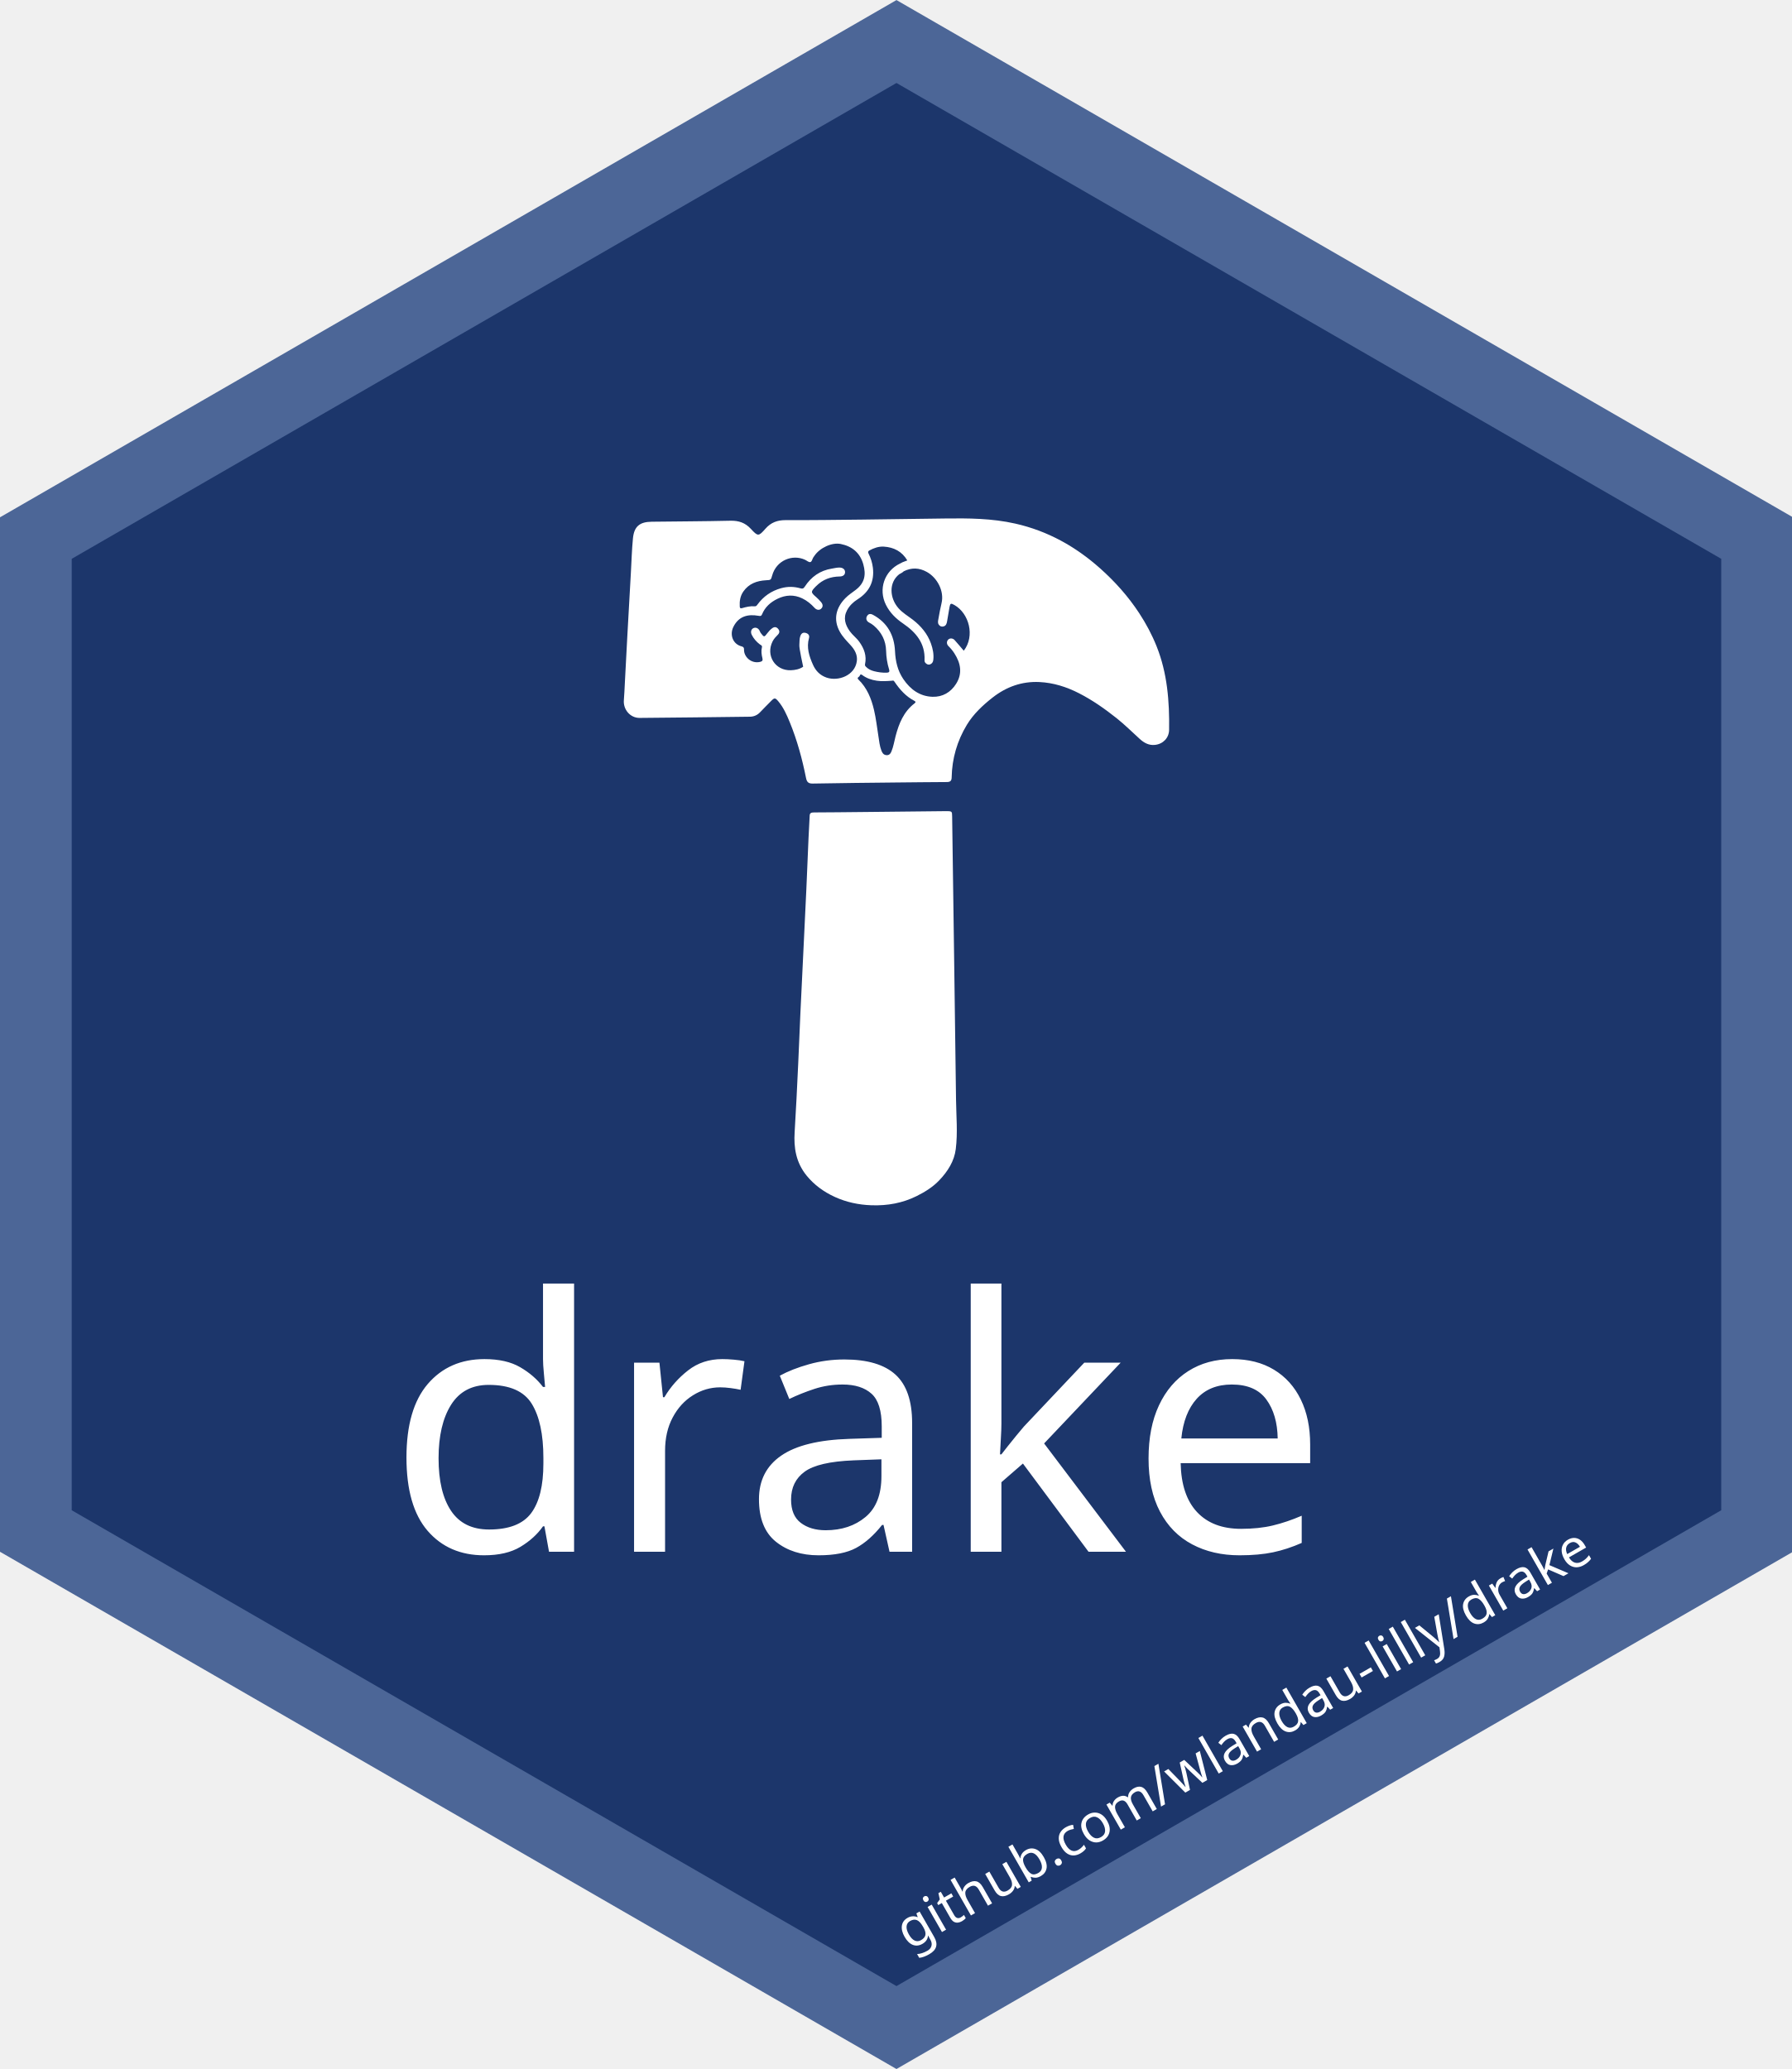
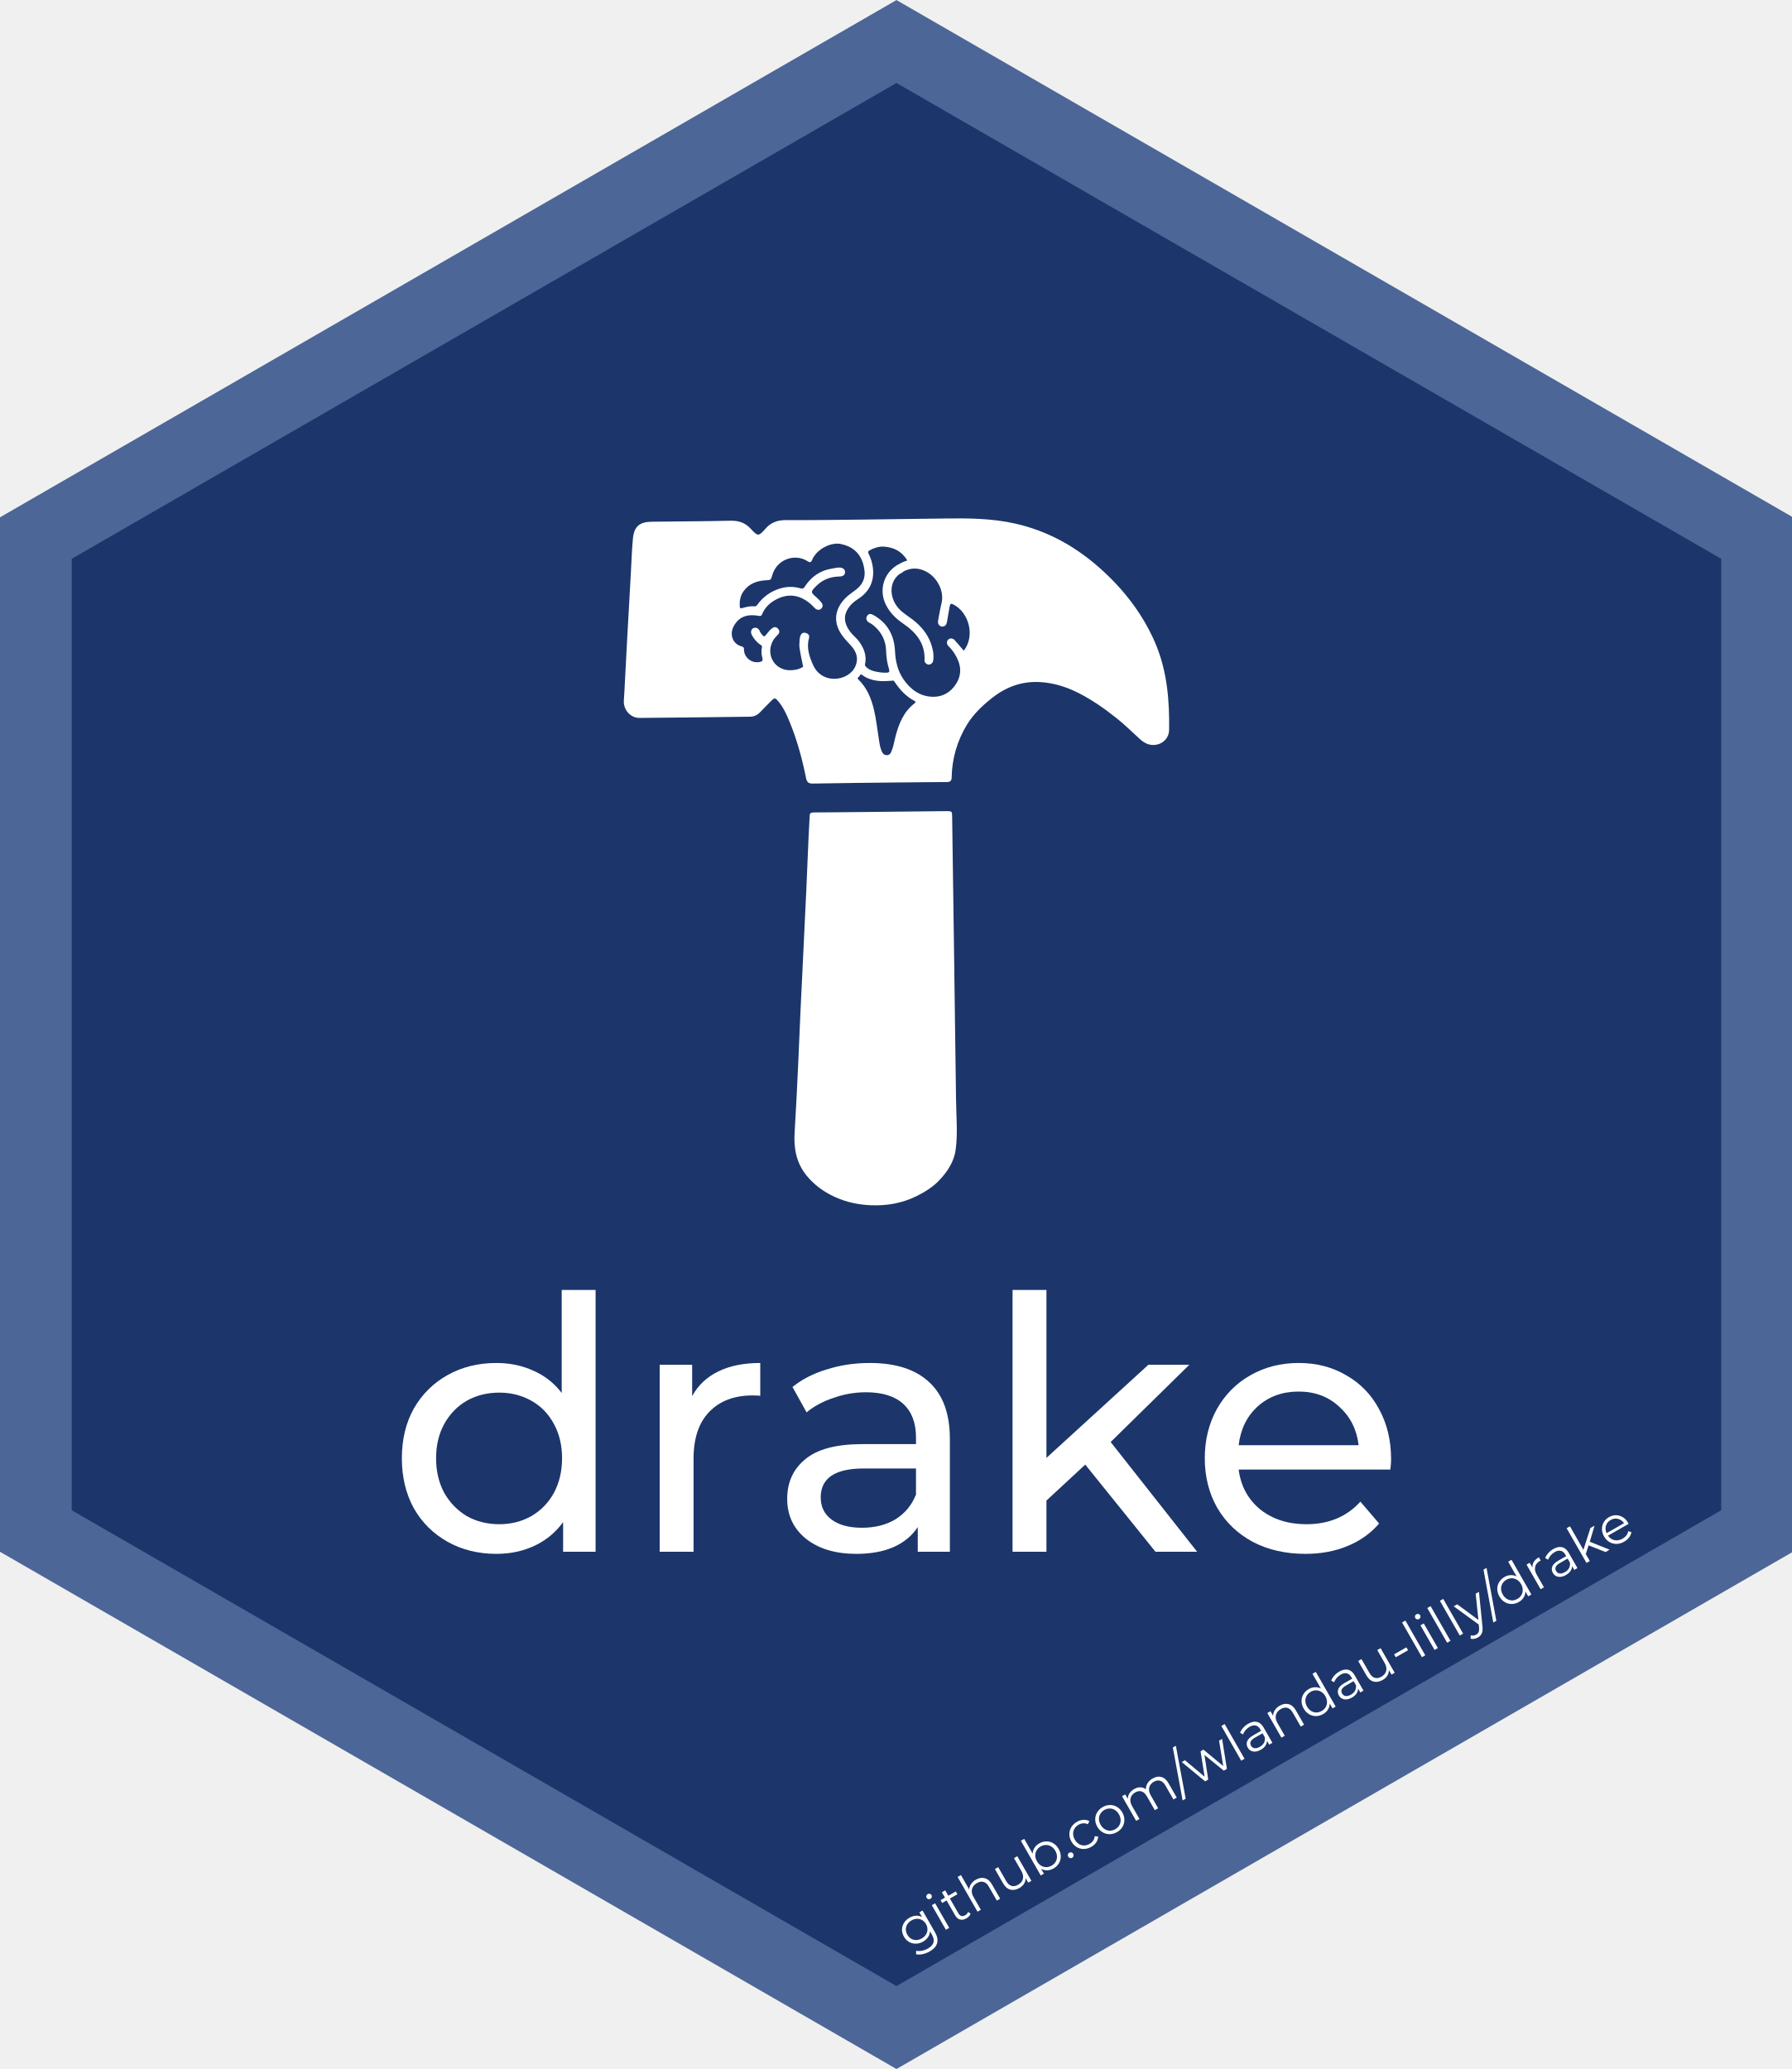
<svg xmlns="http://www.w3.org/2000/svg" xmlns:ns1="https://sketch.io/dtd/" version="1.1" ns1:metadata="eyJ0aXRsZSI6IkxvZ29NYWtyIiwiZGVzY3JpcHRpb24iOiJtYWRlIHdpdGggaHR0cDovL2xvZ29tYWtyLmNvbSIsIm1ldGFkYXRhIjp7InVzZXJBZ2VudCI6eyJ1c2VyQWdlbnQiOiJNb3ppbGxhLzUuMCAoWDExOyBVYnVudHU7IExpbnV4IHg4Nl82NDsgcnY6NTYuMCkgR2Vja28vMjAxMDAxMDEgRmlyZWZveC81Ni4wIiwiZWRnZSI6ZmFsc2UsImZpcmVmb3giOnRydWUsImllIjpmYWxzZSwib3BlcmEiOmZhbHNlLCJjaHJvbWUiOmZhbHNlLCJzYWZhcmkiOmZhbHNlLCJibGFja2JlcnJ5IjpmYWxzZSwibWFjIjpmYWxzZSwid2luZG93cyI6ZmFsc2UsImxpbnV4Ijp0cnVlLCJhbmRyb2lkIjpmYWxzZSwiaW9zIjpmYWxzZSwiX21vYmlsZSI6ZmFsc2UsImNvcmRvdmEiOmZhbHNlLCJwaGFudG9tIjpmYWxzZSwiY2hyb21lQXBwIjpmYWxzZSwibm9kZSI6ZmFsc2UsIm5vZGV3ZWJraXQiOmZhbHNlLCJsYW5nIjoiZW4tdXMiLCJoaXN0b3J5Ijp0cnVlLCJjaG9vc2VFbnRyeSI6ZmFsc2UsImNhbnZhcyI6dHJ1ZSwiY3NzQmFja2dyb3VuZEJsZW5kTW9kZSI6ImJhY2tncm91bmRCbGVuZE1vZGUiLCJjc3NCYWNrZ3JvdW5kQ2xpcCI6ImJhY2tncm91bmRDbGlwIiwiY3NzRmlsdGVyIjoiZmlsdGVyIiwiY3NzVGV4dEZpbGxDb2xvciI6IndlYmtpdFRleHRGaWxsQ29sb3IiLCJjc3NUcmFuc2Zvcm0iOiJ0cmFuc2Zvcm0iLCJjc3NUcmFuc2Zvcm1PcmlnaW4iOiJ0cmFuc2Zvcm1PcmlnaW4iLCJjdHhfaW1hZ2VTbW9vdGhpbmciOnRydWUsImN0eF9saW5lRGFzaCI6dHJ1ZSwiY3R4X2JsaXAiOnRydWUsImdjbyI6eyJzb3VyY2Utb3ZlciI6dHJ1ZSwic291cmNlLWluIjp0cnVlLCJzb3VyY2Utb3V0Ijp0cnVlLCJzb3VyY2UtYXRvcCI6dHJ1ZSwiZGVzdGluYXRpb24tb3ZlciI6dHJ1ZSwiZGVzdGluYXRpb24taW4iOnRydWUsImRlc3RpbmF0aW9uLW91dCI6dHJ1ZSwiZGVzdGluYXRpb24tYXRvcCI6dHJ1ZSwibGlnaHRlciI6dHJ1ZSwiY29weSI6dHJ1ZSwieG9yIjp0cnVlLCJfX2NvbXBvc2l0ZSI6dHJ1ZSwibm9ybWFsIjp0cnVlLCJtdWx0aXBseSI6dHJ1ZSwic2NyZWVuIjp0cnVlLCJvdmVybGF5Ijp0cnVlLCJkYXJrZW4iOnRydWUsImxpZ2h0ZW4iOnRydWUsImNvbG9yLWRvZGdlIjp0cnVlLCJjb2xvci1idXJuIjp0cnVlLCJoYXJkLWxpZ2h0Ijp0cnVlLCJzb2Z0LWxpZ2h0Ijp0cnVlLCJkaWZmZXJlbmNlIjp0cnVlLCJleGNsdXNpb24iOnRydWUsImh1ZSI6dHJ1ZSwic2F0dXJhdGlvbiI6dHJ1ZSwiY29sb3IiOnRydWUsImx1bWlub3NpdHkiOnRydWUsIl9fYmxlbmQiOnRydWV9LCJfcGl4ZWxSYXRpbyI6MSwicGl4ZWxSYXRpbyI6MSwiaWRiIjp0cnVlLCJpbmNvZ25pdG8iOmZhbHNlLCJpb19ibG9iIjp0cnVlLCJpZGJfYmxvYiI6dHJ1ZSwiY2xpcGJvYXJkIjp0cnVlfX0sImNsaXBQYXRoIjp7ImVuYWJsZWQiOnRydWV9LCJleHBvcnREUEkiOjcyLCJleHBvcnRGb3JtYXQiOiJwbmciLCJleHBvcnRRdWFsaXR5IjowLjk1LCJzY2FsZSI6MSwidW5pdHMiOiIlIiwid2lkdGgiOjEwMCwiaGVpZ2h0IjoxMDAsInBhZ2VzIjp7Imxlbmd0aCI6MSwiZGF0YSI6W3sid2lkdGgiOjEwMCwiaGVpZ2h0IjoxMDB9XX19" width="457.047" height="527.768" viewBox="463.36 86 457.047 527.768" ns1:version="5.1.37" id="svg2">
  <defs id="defs23" />
  <path style="fill:#1c366b;fill-opacity:1;stroke:#1c366b;stroke-width:1.03;stroke-opacity:1" d="M 582.169,537.484 473.319,475.296 l 0.215,-125.401 0.215,-125.401 109.119,-62.353 109.119,-62.353 5.6,3.174 c 3.08,1.746 52.214,29.816 109.186,62.38 l 103.585,59.206 v 125.34 125.34 l -108.635,62.218 c -59.749,34.22 -109.101,62.22 -109.67,62.224 -0.569,0.003 -50.017,-27.979 -109.885,-62.183 z" id="path4525" />
-   <text xml:space="preserve" style="font-style:normal;font-weight:normal;font-size:40px;line-height:125%;font-family:sans-serif;letter-spacing:0px;word-spacing:0px;fill:#000000;fill-opacity:1;stroke:none;stroke-width:1px;stroke-linecap:butt;stroke-linejoin:miter;stroke-opacity:1" x="562.073" y="481.824" id="text4180">
-     <tspan id="tspan4182" x="562.073" y="481.824" style="font-style:normal;font-variant:normal;font-weight:500;font-stretch:normal;font-size:90px;font-family:Montserrat;-inkscape-font-specification:'Montserrat Medium';fill:#ffffff;fill-opacity:1">drake</tspan>
-   </text>
-   <text xml:space="preserve" style="font-style:normal;font-weight:normal;font-size:40px;line-height:125%;font-family:sans-serif;letter-spacing:0px;word-spacing:0px;fill:#000000;fill-opacity:1;stroke:none;stroke-width:1px;stroke-linecap:butt;stroke-linejoin:miter;stroke-opacity:1" x="313.252" y="851.972" id="text4241" transform="matrix(0.8677533,-0.4969951,0.4969951,0.8677533,0,0)">
-     <tspan id="tspan4243" x="313.252" y="851.972" style="font-style:normal;font-variant:normal;font-weight:normal;font-stretch:normal;font-size:13.75px;font-family:Montserrat;-inkscape-font-specification:Montserrat;fill:#ffffff">github.com/wlandau-lilly/drake</tspan>
-   </text>
+   <g aria-label="drake" style="font-style:normal;font-weight:normal;font-size:40px;line-height:125%;font-family:sans-serif;letter-spacing:0px;word-spacing:0px;fill:#000000;fill-opacity:1;stroke:none;stroke-width:1px;stroke-linecap:butt;stroke-linejoin:miter;stroke-opacity:1" id="text4180">
+     <path d="m 615.263,415.044 v 66.78 h -8.28 v -7.56 q -2.88,3.96 -7.29,6.03 -4.41,2.07 -9.72,2.07 -6.93,0 -12.42,-3.06 -5.49,-3.06 -8.64,-8.55 -3.06,-5.58 -3.06,-12.78 0,-7.2 3.06,-12.69 3.15,-5.49 8.64,-8.55 5.49,-3.06 12.42,-3.06 5.13,0 9.45,1.98 4.32,1.89 7.2,5.67 v -26.28 z m -24.57,59.76 q 4.5,0 8.19,-2.07 3.69,-2.16 5.76,-5.94 2.07,-3.87 2.07,-8.82 0,-4.95 -2.07,-8.73 -2.07,-3.87 -5.76,-5.94 -3.69,-2.07 -8.19,-2.07 -4.59,0 -8.28,2.07 -3.6,2.07 -5.76,5.94 -2.07,3.78 -2.07,8.73 0,4.95 2.07,8.82 2.16,3.78 5.76,5.94 3.69,2.07 8.28,2.07 z" style="font-style:normal;font-variant:normal;font-weight:500;font-stretch:normal;font-size:90px;font-family:Montserrat;-inkscape-font-specification:'Montserrat Medium';fill:#ffffff;fill-opacity:1" id="path4492" />
+     <path d="m 639.891,442.134 q 2.25,-4.14 6.66,-6.3 4.41,-2.16 10.71,-2.16 v 8.37 q -0.72,-0.09 -1.98,-0.09 -7.02,0 -11.07,4.23 -3.96,4.14 -3.96,11.88 v 23.76 h -8.64 v -47.7 h 8.28 z" style="font-style:normal;font-variant:normal;font-weight:500;font-stretch:normal;font-size:90px;font-family:Montserrat;-inkscape-font-specification:'Montserrat Medium';fill:#ffffff;fill-opacity:1" id="path4494" />
+     <path d="m 685.192,433.674 q 9.9,0 15.12,4.86 5.31,4.86 5.31,14.49 v 28.8 h -8.19 v -6.3 q -2.16,3.33 -6.21,5.13 -3.96,1.71 -9.45,1.71 -8.01,0 -12.87,-3.87 -4.77,-3.87 -4.77,-10.17 0,-6.3 4.59,-10.08 4.59,-3.87 14.58,-3.87 h 13.68 v -1.71 q 0,-5.58 -3.24,-8.55 -3.24,-2.97 -9.54,-2.97 -4.23,0 -8.28,1.44 -4.05,1.35 -6.84,3.69 l -3.6,-6.48 q 3.69,-2.97 8.82,-4.5 5.13,-1.62 10.89,-1.62 z m -1.98,42.03 q 4.95,0 8.55,-2.16 3.6,-2.25 5.22,-6.3 v -6.66 h -13.32 q -10.98,0 -10.98,7.38 0,3.6 2.79,5.67 2.79,2.07 7.74,2.07 z" style="font-style:normal;font-variant:normal;font-weight:500;font-stretch:normal;font-size:90px;font-family:Montserrat;-inkscape-font-specification:'Montserrat Medium';fill:#ffffff;fill-opacity:1" id="path4496" />
+     <path d="m 740.151,459.594 -9.9,9.18 v 13.05 h -8.64 v -66.78 h 8.64 v 42.84 l 26.01,-23.76 h 10.44 l -20.07,19.71 22.05,27.99 h -10.62 z" style="font-style:normal;font-variant:normal;font-weight:500;font-stretch:normal;font-size:90px;font-family:Montserrat;-inkscape-font-specification:'Montserrat Medium';fill:#ffffff;fill-opacity:1" id="path4498" />
+     <path d="m 818.158,458.244 q 0,0.99 -0.18,2.61 h -38.7 q 0.81,6.3 5.49,10.17 4.77,3.78 11.79,3.78 8.55,0 13.77,-5.76 l 4.77,5.58 q -3.24,3.78 -8.1,5.76 -4.77,1.98 -10.71,1.98 -7.56,0 -13.41,-3.06 -5.85,-3.15 -9.09,-8.73 -3.15,-5.58 -3.15,-12.6 0,-6.93 3.06,-12.51 3.15,-5.58 8.55,-8.64 5.49,-3.15 12.33,-3.15 6.84,0 12.15,3.15 5.4,3.06 8.37,8.64 3.06,5.58 3.06,12.78 z m -23.58,-17.28 q -6.21,0 -10.44,3.78 -4.14,3.78 -4.86,9.9 h 30.6 q -0.72,-6.03 -4.95,-9.81 -4.14,-3.87 -10.35,-3.87 z" style="font-style:normal;font-variant:normal;font-weight:500;font-stretch:normal;font-size:90px;font-family:Montserrat;-inkscape-font-specification:'Montserrat Medium';fill:#ffffff;fill-opacity:1" id="path4500" />
+   </g>
+   <g aria-label="github.com/wlandau-lilly/drake" transform="matrix(0.8677533,-0.4969951,0.4969951,0.8677533,0,0)" style="font-style:normal;font-weight:normal;font-size:40px;line-height:125%;font-family:sans-serif;letter-spacing:0px;word-spacing:0px;fill:#000000;fill-opacity:1;stroke:none;stroke-width:1px;stroke-linecap:butt;stroke-linejoin:miter;stroke-opacity:1" id="text4241">
+     <path d="m 321.309,844.739 v 6.353 q 0,1.843 -0.907,2.723 -0.894,0.894 -2.709,0.894 -1.004,0 -1.911,-0.302 -0.894,-0.289 -1.458,-0.811 l 0.495,-0.743 q 0.522,0.468 1.265,0.729 0.756,0.261 1.581,0.261 1.375,0 2.021,-0.646 0.646,-0.632 0.646,-1.98 v -0.921 q -0.454,0.688 -1.196,1.045 -0.729,0.357 -1.623,0.357 -1.018,0 -1.856,-0.44 -0.825,-0.454 -1.306,-1.251 -0.468,-0.811 -0.468,-1.829 0,-1.018 0.468,-1.815 0.481,-0.797 1.306,-1.238 0.825,-0.44 1.856,-0.44 0.921,0 1.664,0.371 0.743,0.371 1.196,1.073 v -1.389 z m -3.699,6.091 q 0.784,0 1.416,-0.33 0.632,-0.344 0.976,-0.949 0.357,-0.605 0.357,-1.375 0,-0.77 -0.357,-1.361 -0.344,-0.605 -0.976,-0.935 -0.619,-0.344 -1.416,-0.344 -0.784,0 -1.416,0.33 -0.619,0.33 -0.976,0.935 -0.344,0.605 -0.344,1.375 0,0.77 0.344,1.375 0.357,0.605 0.976,0.949 0.632,0.33 1.416,0.33 z" style="font-style:normal;font-variant:normal;font-weight:normal;font-stretch:normal;font-size:13.75px;font-family:Montserrat;-inkscape-font-specification:Montserrat;fill:#ffffff" id="path4565" />
+     <path d="m 324.039,844.739 h 0.976 v 7.232 h -0.976 z m 0.495,-1.581 q -0.302,0 -0.509,-0.206 -0.206,-0.206 -0.206,-0.495 0,-0.275 0.206,-0.481 0.206,-0.206 0.509,-0.206 0.302,0 0.509,0.206 0.206,0.193 0.206,0.468 0,0.302 -0.206,0.509 -0.206,0.206 -0.509,0.206 z" style="font-style:normal;font-variant:normal;font-weight:normal;font-stretch:normal;font-size:13.75px;font-family:Montserrat;-inkscape-font-specification:Montserrat;fill:#ffffff" id="path4567" />
+     <path d="m 331.554,851.532 q -0.275,0.247 -0.688,0.385 -0.399,0.124 -0.839,0.124 -1.018,0 -1.567,-0.55 -0.55,-0.55 -0.55,-1.554 v -4.372 h -1.292 v -0.825 h 1.292 v -1.581 h 0.976 v 1.581 h 2.2 v 0.825 h -2.2 v 4.317 q 0,0.646 0.316,0.99 0.33,0.33 0.935,0.33 0.302,0 0.578,-0.096 0.289,-0.096 0.495,-0.275 z" style="font-style:normal;font-variant:normal;font-weight:normal;font-stretch:normal;font-size:13.75px;font-family:Montserrat;-inkscape-font-specification:Montserrat;fill:#ffffff" id="path4569" />
+     <path d="m 337.016,844.684 q 1.361,0 2.159,0.797 0.811,0.784 0.811,2.296 v 4.194 h -0.976 v -4.098 q 0,-1.127 -0.564,-1.719 -0.564,-0.591 -1.609,-0.591 -1.169,0 -1.856,0.701 -0.674,0.688 -0.674,1.911 v 3.795 h -0.976 v -10.203 h 0.976 v 4.235 q 0.399,-0.632 1.1,-0.976 0.701,-0.344 1.609,-0.344 z" style="font-style:normal;font-variant:normal;font-weight:normal;font-stretch:normal;font-size:13.75px;font-family:Montserrat;-inkscape-font-specification:Montserrat;fill:#ffffff" id="path4571" />
+     <path d="m 349.168,844.739 v 7.232 h -0.935 v -1.32 q -0.385,0.66 -1.059,1.031 -0.674,0.357 -1.54,0.357 -1.416,0 -2.241,-0.784 -0.811,-0.797 -0.811,-2.324 v -4.194 h 0.976 v 4.098 q 0,1.141 0.564,1.732 0.564,0.591 1.609,0.591 1.141,0 1.801,-0.688 0.66,-0.701 0.66,-1.939 v -3.795 z" style="font-style:normal;font-variant:normal;font-weight:normal;font-stretch:normal;font-size:13.75px;font-family:Montserrat;-inkscape-font-specification:Montserrat;fill:#ffffff" id="path4573" />
+     <path d="m 355.641,844.684 q 1.018,0 1.843,0.468 0.825,0.454 1.292,1.292 0.468,0.839 0.468,1.911 0,1.073 -0.468,1.911 -0.468,0.839 -1.292,1.306 -0.825,0.468 -1.843,0.468 -0.907,0 -1.636,-0.385 -0.715,-0.385 -1.155,-1.114 v 1.43 h -0.935 v -10.203 h 0.976 v 4.345 q 0.454,-0.701 1.155,-1.059 0.715,-0.371 1.595,-0.371 z m -0.069,6.49 q 0.756,0 1.375,-0.344 0.619,-0.357 0.963,-1.004 0.357,-0.646 0.357,-1.471 0,-0.825 -0.357,-1.471 -0.344,-0.646 -0.963,-0.99 -0.619,-0.357 -1.375,-0.357 -0.77,0 -1.389,0.357 -0.605,0.344 -0.963,0.99 -0.344,0.646 -0.344,1.471 0,0.825 0.344,1.471 0.357,0.646 0.963,1.004 0.619,0.344 1.389,0.344 z" style="font-style:normal;font-variant:normal;font-weight:normal;font-stretch:normal;font-size:13.75px;font-family:Montserrat;-inkscape-font-specification:Montserrat;fill:#ffffff" id="path4575" />
+     <path d="m 361.115,852.04 q -0.302,0 -0.522,-0.22 -0.206,-0.22 -0.206,-0.536 0,-0.316 0.206,-0.522 0.22,-0.22 0.522,-0.22 0.302,0 0.522,0.22 0.22,0.206 0.22,0.522 0,0.316 -0.22,0.536 -0.22,0.22 -0.522,0.22 z" style="font-style:normal;font-variant:normal;font-weight:normal;font-stretch:normal;font-size:13.75px;font-family:Montserrat;-inkscape-font-specification:Montserrat;fill:#ffffff" id="path4577" />
+     <path d="m 366.729,852.04 q -1.073,0 -1.925,-0.468 -0.839,-0.468 -1.32,-1.306 -0.481,-0.853 -0.481,-1.911 0,-1.059 0.481,-1.897 0.481,-0.839 1.32,-1.306 0.853,-0.468 1.925,-0.468 0.935,0 1.664,0.371 0.743,0.357 1.169,1.059 l -0.729,0.495 q -0.357,-0.536 -0.907,-0.797 -0.55,-0.275 -1.196,-0.275 -0.784,0 -1.416,0.357 -0.619,0.344 -0.976,0.99 -0.344,0.646 -0.344,1.471 0,0.839 0.344,1.485 0.357,0.632 0.976,0.99 0.632,0.344 1.416,0.344 0.646,0 1.196,-0.261 0.55,-0.261 0.907,-0.797 l 0.729,0.495 q -0.426,0.701 -1.169,1.073 -0.743,0.357 -1.664,0.357 z" style="font-style:normal;font-variant:normal;font-weight:normal;font-stretch:normal;font-size:13.75px;font-family:Montserrat;-inkscape-font-specification:Montserrat;fill:#ffffff" id="path4579" />
+     <path d="m 374.288,852.04 q -1.045,0 -1.884,-0.468 -0.839,-0.481 -1.32,-1.32 -0.481,-0.839 -0.481,-1.897 0,-1.059 0.481,-1.897 0.481,-0.839 1.32,-1.306 0.839,-0.468 1.884,-0.468 1.045,0 1.884,0.468 0.839,0.468 1.306,1.306 0.481,0.839 0.481,1.897 0,1.059 -0.481,1.897 -0.468,0.839 -1.306,1.32 -0.839,0.468 -1.884,0.468 z m 0,-0.866 q 0.77,0 1.375,-0.344 0.619,-0.357 0.963,-1.004 0.344,-0.646 0.344,-1.471 0,-0.825 -0.344,-1.471 -0.344,-0.646 -0.963,-0.99 -0.605,-0.357 -1.375,-0.357 -0.77,0 -1.389,0.357 -0.605,0.344 -0.963,0.99 -0.344,0.646 -0.344,1.471 0,0.825 0.344,1.471 0.357,0.646 0.963,1.004 0.619,0.344 1.389,0.344 z" style="font-style:normal;font-variant:normal;font-weight:normal;font-stretch:normal;font-size:13.75px;font-family:Montserrat;-inkscape-font-specification:Montserrat;fill:#ffffff" id="path4581" />
+     <path d="m 388.972,844.684 q 1.361,0 2.131,0.784 0.784,0.784 0.784,2.31 v 4.194 h -0.976 v -4.098 q 0,-1.127 -0.55,-1.719 -0.536,-0.591 -1.526,-0.591 -1.127,0 -1.774,0.701 -0.646,0.688 -0.646,1.911 v 3.795 h -0.976 v -4.098 q 0,-1.127 -0.55,-1.719 -0.536,-0.591 -1.54,-0.591 -1.114,0 -1.774,0.701 -0.646,0.688 -0.646,1.911 v 3.795 h -0.976 v -7.232 h 0.935 v 1.32 q 0.385,-0.66 1.073,-1.018 0.688,-0.357 1.581,-0.357 0.907,0 1.567,0.385 0.674,0.385 1.004,1.141 0.399,-0.715 1.141,-1.114 0.756,-0.412 1.719,-0.412 z" style="font-style:normal;font-variant:normal;font-weight:normal;font-stretch:normal;font-size:13.75px;font-family:Montserrat;-inkscape-font-specification:Montserrat;fill:#ffffff" id="path4583" />
+     <path d="m 397.367,840.394 h 0.894 l -4.537,12.953 h -0.894 z" style="font-style:normal;font-variant:normal;font-weight:normal;font-stretch:normal;font-size:13.75px;font-family:Montserrat;-inkscape-font-specification:Montserrat;fill:#ffffff" id="path4585" />
+     <path d="m 409.366,844.739 -2.736,7.232 h -0.921 l -2.283,-5.926 -2.283,5.926 h -0.921 l -2.723,-7.232 h 0.935 l 2.269,6.146 2.324,-6.146 h 0.839 l 2.31,6.146 2.296,-6.146 z" style="font-style:normal;font-variant:normal;font-weight:normal;font-stretch:normal;font-size:13.75px;font-family:Montserrat;-inkscape-font-specification:Montserrat;fill:#ffffff" id="path4587" />
+     <path d="m 410.836,841.769 h 0.976 v 10.203 h -0.976 z" style="font-style:normal;font-variant:normal;font-weight:normal;font-stretch:normal;font-size:13.75px;font-family:Montserrat;-inkscape-font-specification:Montserrat;fill:#ffffff" id="path4589" />
+     <path d="m 417.072,844.684 q 1.416,0 2.172,0.715 0.756,0.701 0.756,2.09 v 4.482 h -0.935 v -1.127 q -0.33,0.564 -0.976,0.88 -0.632,0.316 -1.512,0.316 -1.21,0 -1.925,-0.578 -0.715,-0.578 -0.715,-1.526 0,-0.921 0.66,-1.485 0.674,-0.564 2.131,-0.564 h 2.296 v -0.44 q 0,-0.935 -0.522,-1.416 -0.522,-0.495 -1.526,-0.495 -0.688,0 -1.32,0.234 -0.632,0.22 -1.086,0.619 l -0.44,-0.729 q 0.55,-0.468 1.32,-0.715 0.77,-0.261 1.623,-0.261 z m -0.344,6.586 q 0.825,0 1.416,-0.371 0.591,-0.385 0.88,-1.1 v -1.183 h -2.269 q -1.856,0 -1.856,1.292 0,0.632 0.481,1.004 0.481,0.357 1.347,0.357 z" style="font-style:normal;font-variant:normal;font-weight:normal;font-stretch:normal;font-size:13.75px;font-family:Montserrat;-inkscape-font-specification:Montserrat;fill:#ffffff" id="path4591" />
+     <path d="m 426.338,844.684 q 1.361,0 2.159,0.797 0.811,0.784 0.811,2.296 v 4.194 h -0.976 v -4.098 q 0,-1.127 -0.564,-1.719 -0.564,-0.591 -1.609,-0.591 -1.169,0 -1.856,0.701 -0.674,0.688 -0.674,1.911 v 3.795 h -0.976 v -7.232 h 0.935 v 1.334 q 0.399,-0.66 1.1,-1.018 0.715,-0.371 1.65,-0.371 z" style="font-style:normal;font-variant:normal;font-weight:normal;font-stretch:normal;font-size:13.75px;font-family:Montserrat;-inkscape-font-specification:Montserrat;fill:#ffffff" id="path4593" />
+     <path d="m 438.598,841.769 v 10.203 h -0.935 v -1.43 q -0.44,0.729 -1.169,1.114 -0.715,0.385 -1.623,0.385 -1.018,0 -1.843,-0.468 -0.825,-0.468 -1.292,-1.306 -0.468,-0.839 -0.468,-1.911 0,-1.073 0.468,-1.911 0.468,-0.839 1.292,-1.292 0.825,-0.468 1.843,-0.468 0.88,0 1.581,0.371 0.715,0.357 1.169,1.059 v -4.345 z m -3.644,9.405 q 0.756,0 1.361,-0.344 0.619,-0.357 0.963,-1.004 0.357,-0.646 0.357,-1.471 0,-0.825 -0.357,-1.471 -0.344,-0.646 -0.963,-0.99 -0.605,-0.357 -1.361,-0.357 -0.77,0 -1.389,0.357 -0.605,0.344 -0.963,0.99 -0.344,0.646 -0.344,1.471 0,0.825 0.344,1.471 0.357,0.646 0.963,1.004 0.619,0.344 1.389,0.344 z" style="font-style:normal;font-variant:normal;font-weight:normal;font-stretch:normal;font-size:13.75px;font-family:Montserrat;-inkscape-font-specification:Montserrat;fill:#ffffff" id="path4595" />
+     <path d="m 443.847,844.684 q 1.416,0 2.172,0.715 0.756,0.701 0.756,2.09 v 4.482 h -0.935 v -1.127 q -0.33,0.564 -0.976,0.88 -0.632,0.316 -1.512,0.316 -1.21,0 -1.925,-0.578 -0.715,-0.578 -0.715,-1.526 0,-0.921 0.66,-1.485 0.674,-0.564 2.131,-0.564 h 2.296 v -0.44 q 0,-0.935 -0.522,-1.416 -0.522,-0.495 -1.526,-0.495 -0.688,0 -1.32,0.234 -0.632,0.22 -1.086,0.619 l -0.44,-0.729 q 0.55,-0.468 1.32,-0.715 0.77,-0.261 1.623,-0.261 z m -0.344,6.586 q 0.825,0 1.416,-0.371 0.591,-0.385 0.88,-1.1 v -1.183 h -2.269 q -1.856,0 -1.856,1.292 0,0.632 0.481,1.004 0.481,0.357 1.347,0.357 z" style="font-style:normal;font-variant:normal;font-weight:normal;font-stretch:normal;font-size:13.75px;font-family:Montserrat;-inkscape-font-specification:Montserrat;fill:#ffffff" id="path4597" />
+     <path d="m 455.945,844.739 v 7.232 h -0.935 v -1.32 q -0.385,0.66 -1.059,1.031 -0.674,0.357 -1.54,0.357 -1.416,0 -2.241,-0.784 -0.811,-0.797 -0.811,-2.324 v -4.194 h 0.976 v 4.098 q 0,1.141 0.564,1.732 0.564,0.591 1.609,0.591 1.141,0 1.801,-0.688 0.66,-0.701 0.66,-1.939 v -3.795 z" style="font-style:normal;font-variant:normal;font-weight:normal;font-stretch:normal;font-size:13.75px;font-family:Montserrat;-inkscape-font-specification:Montserrat;fill:#ffffff" id="path4599" />
+     <path d="m 458.156,847.819 h 3.603 v 0.853 h -3.603 z" style="font-style:normal;font-variant:normal;font-weight:normal;font-stretch:normal;font-size:13.75px;font-family:Montserrat;-inkscape-font-specification:Montserrat;fill:#ffffff" id="path4601" />
+     <path d="m 463.956,841.769 h 0.976 v 10.203 h -0.976 z" style="font-style:normal;font-variant:normal;font-weight:normal;font-stretch:normal;font-size:13.75px;font-family:Montserrat;-inkscape-font-specification:Montserrat;fill:#ffffff" id="path4603" />
+     <path d="m 467.662,844.739 h 0.976 v 7.232 h -0.976 z m 0.495,-1.581 q -0.302,0 -0.509,-0.206 -0.206,-0.206 -0.206,-0.495 0,-0.275 0.206,-0.481 0.206,-0.206 0.509,-0.206 0.302,0 0.509,0.206 0.206,0.193 0.206,0.468 0,0.302 -0.206,0.509 -0.206,0.206 -0.509,0.206 z" style="font-style:normal;font-variant:normal;font-weight:normal;font-stretch:normal;font-size:13.75px;font-family:Montserrat;-inkscape-font-specification:Montserrat;fill:#ffffff" id="path4605" />
+     <path d="m 471.368,841.769 h 0.976 v 10.203 h -0.976 z" style="font-style:normal;font-variant:normal;font-weight:normal;font-stretch:normal;font-size:13.75px;font-family:Montserrat;-inkscape-font-specification:Montserrat;fill:#ffffff" id="path4607" />
+     <path d="m 475.074,841.769 h 0.976 v 10.203 h -0.976 z" style="font-style:normal;font-variant:normal;font-weight:normal;font-stretch:normal;font-size:13.75px;font-family:Montserrat;-inkscape-font-specification:Montserrat;fill:#ffffff" id="path4609" />
+     <path d="m 484.858,844.739 -3.616,8.099 q -0.44,1.018 -1.018,1.444 -0.578,0.426 -1.389,0.426 -0.522,0 -0.976,-0.165 -0.454,-0.165 -0.784,-0.495 l 0.454,-0.729 q 0.55,0.55 1.32,0.55 0.495,0 0.839,-0.275 0.357,-0.275 0.66,-0.935 l 0.316,-0.701 -3.231,-7.219 h 1.018 l 2.723,6.146 2.723,-6.146 z" style="font-style:normal;font-variant:normal;font-weight:normal;font-stretch:normal;font-size:13.75px;font-family:Montserrat;-inkscape-font-specification:Montserrat;fill:#ffffff" id="path4611" />
+     <path d="m 488.676,840.394 h 0.894 l -4.537,12.953 h -0.894 z" style="font-style:normal;font-variant:normal;font-weight:normal;font-stretch:normal;font-size:13.75px;font-family:Montserrat;-inkscape-font-specification:Montserrat;fill:#ffffff" id="path4613" />
+     <path d="m 496.123,841.769 v 10.203 h -0.935 v -1.43 q -0.44,0.729 -1.169,1.114 -0.715,0.385 -1.623,0.385 -1.018,0 -1.843,-0.468 -0.825,-0.468 -1.292,-1.306 -0.468,-0.839 -0.468,-1.911 0,-1.073 0.468,-1.911 0.468,-0.839 1.292,-1.292 0.825,-0.468 1.843,-0.468 0.88,0 1.581,0.371 0.715,0.357 1.169,1.059 v -4.345 z m -3.644,9.405 q 0.756,0 1.361,-0.344 0.619,-0.357 0.963,-1.004 0.357,-0.646 0.357,-1.471 0,-0.825 -0.357,-1.471 -0.344,-0.646 -0.963,-0.99 -0.605,-0.357 -1.361,-0.357 -0.77,0 -1.389,0.357 -0.605,0.344 -0.963,0.99 -0.344,0.646 -0.344,1.471 0,0.825 0.344,1.471 0.357,0.646 0.963,1.004 0.619,0.344 1.389,0.344 z" style="font-style:normal;font-variant:normal;font-weight:normal;font-stretch:normal;font-size:13.75px;font-family:Montserrat;-inkscape-font-specification:Montserrat;fill:#ffffff" id="path4615" />
+     <path d="m 499.776,846.155 q 0.344,-0.729 1.018,-1.1 0.688,-0.371 1.691,-0.371 v 0.949 l -0.234,-0.014 q -1.141,0 -1.788,0.701 -0.646,0.701 -0.646,1.966 v 3.685 h -0.976 v -7.232 h 0.935 z" style="font-style:normal;font-variant:normal;font-weight:normal;font-stretch:normal;font-size:13.75px;font-family:Montserrat;-inkscape-font-specification:Montserrat;fill:#ffffff" id="path4617" />
+     <path d="m 506.743,844.684 q 1.416,0 2.172,0.715 0.756,0.701 0.756,2.09 v 4.482 h -0.935 v -1.127 q -0.33,0.564 -0.976,0.88 -0.632,0.316 -1.512,0.316 -1.21,0 -1.925,-0.578 -0.715,-0.578 -0.715,-1.526 0,-0.921 0.66,-1.485 0.674,-0.564 2.131,-0.564 h 2.296 v -0.44 q 0,-0.935 -0.522,-1.416 -0.522,-0.495 -1.526,-0.495 -0.688,0 -1.32,0.234 -0.632,0.22 -1.086,0.619 l -0.44,-0.729 q 0.55,-0.468 1.32,-0.715 0.77,-0.261 1.623,-0.261 z m -0.344,6.586 q 0.825,0 1.416,-0.371 0.591,-0.385 0.88,-1.1 v -1.183 h -2.269 q -1.856,0 -1.856,1.292 0,0.632 0.481,1.004 0.481,0.357 1.347,0.357 z" style="font-style:normal;font-variant:normal;font-weight:normal;font-stretch:normal;font-size:13.75px;font-family:Montserrat;-inkscape-font-specification:Montserrat;fill:#ffffff" id="path4619" />
+     <path d="m 515.004,848.342 -1.705,1.567 v 2.062 h -0.976 v -10.203 h 0.976 v 6.916 l 4.317,-3.946 h 1.21 l -3.094,2.956 3.382,4.276 h -1.196 z" style="font-style:normal;font-variant:normal;font-weight:normal;font-stretch:normal;font-size:13.75px;font-family:Montserrat;-inkscape-font-specification:Montserrat;fill:#ffffff" id="path4621" />
+     <path d="m 526.596,848.658 h -6.05 q 0.083,1.127 0.866,1.829 0.784,0.688 1.98,0.688 0.674,0 1.238,-0.234 0.564,-0.247 0.976,-0.715 l 0.55,0.632 q -0.481,0.578 -1.21,0.88 -0.715,0.302 -1.581,0.302 -1.114,0 -1.98,-0.468 -0.853,-0.481 -1.334,-1.32 -0.481,-0.839 -0.481,-1.897 0,-1.059 0.454,-1.897 0.468,-0.839 1.265,-1.306 0.811,-0.468 1.815,-0.468 1.004,0 1.801,0.468 0.797,0.468 1.251,1.306 0.454,0.825 0.454,1.897 z m -3.493,-3.135 q -1.045,0 -1.76,0.674 -0.701,0.66 -0.797,1.732 h 5.129 q -0.096,-1.073 -0.811,-1.732 -0.701,-0.674 -1.76,-0.674 z" style="font-style:normal;font-variant:normal;font-weight:normal;font-stretch:normal;font-size:13.75px;font-family:Montserrat;-inkscape-font-specification:Montserrat;fill:#ffffff" id="path4623" />
+   </g>
  <path d="m 692.005,107.168 210.353,121.378 0,242.694 -210.353,121.378 -210.353,-121.378 0,-242.694 z m 0,-21.15 -228.645,131.937 0,263.877 228.645,131.937 228.645,-131.937 0,-263.877 z" id="path4" style="fill:#4c6697;fill-opacity:1" />
  <g id="g14-7-6" transform="matrix(-1.999304,-0.0532811,-0.05328131,1.999296,1161.546,-144.6881)">
    <g id="g12-3-4">
      <path style="clip-rule:evenodd;fill:#ffffff;fill-rule:evenodd" d="m 263.986,211.75 c -0.042,-0.736 -0.048,-1.474 -0.068,-2.211 -0.053,-2.014 -0.102,-4.027 -0.158,-6.042 -0.075,-2.679 -0.156,-5.356 -0.236,-8.036 -0.043,-1.457 -0.043,-2.917 -0.146,-4.369 -0.107,-1.52 -0.798,-2.126 -2.327,-2.185 -3.351,-0.13 -6.703,-0.229 -10.052,-0.395 -1.045,-0.051 -1.877,0.204 -2.619,0.967 -0.931,0.955 -1.008,0.953 -1.863,-0.071 -0.684,-0.819 -1.493,-1.135 -2.539,-1.16 -3.244,-0.074 -6.486,-0.205 -9.729,-0.327 -3.514,-0.133 -7.025,-0.281 -10.538,-0.422 -3.023,-0.122 -6.036,-0.182 -9.035,0.414 -4.163,0.826 -7.776,2.727 -10.984,5.442 -1.925,1.63 -3.646,3.456 -5.096,5.541 -0.92,1.323 -1.706,2.71 -2.339,4.178 -1.459,3.384 -1.835,6.973 -1.878,10.612 -0.013,1.027 0.716,1.815 1.732,1.961 0.773,0.111 1.396,-0.206 1.968,-0.695 1.01,-0.863 1.968,-1.777 3.039,-2.582 1.545,-1.161 3.137,-2.216 4.876,-3.048 1.604,-0.767 3.289,-1.255 5.082,-1.293 2.241,-0.047 4.201,0.723 5.908,2.132 1.242,1.025 2.397,2.174 3.193,3.57 1.183,2.074 1.778,4.348 1.76,6.756 -0.003,0.421 0.142,0.595 0.602,0.607 2.141,0.056 4.281,0.16 6.422,0.227 1.053,0.033 9.553,0.357 10.632,0.42 0.588,0.035 0.789,-0.174 0.907,-0.688 0.553,-2.422 1.264,-4.797 2.271,-7.074 0.407,-0.921 0.84,-1.834 1.514,-2.597 0.422,-0.477 0.513,-0.465 0.936,-0.016 0.456,0.486 0.916,0.971 1.362,1.467 0.347,0.385 0.779,0.58 1.284,0.6 4.683,0.182 9.364,0.368 14.048,0.528 1.197,0.044 2.14,-1.013 2.071,-2.211 z" id="path4508" />
      <path style="clip-rule:evenodd;fill:#ffffff;fill-rule:evenodd;stroke-width:0.888" d="m 240.528,257.661 c -0.047,-2.188 -0.065,-4.376 -0.109,-6.563 -0.069,-3.465 -0.149,-6.93 -0.223,-10.395 -0.04,-1.82 -0.083,-3.637 -0.115,-5.456 -0.04,-2.188 -0.066,-4.374 -0.105,-6.561 -0.018,-0.951 -0.055,-1.903 -0.07,-2.854 -0.005,-0.306 -0.161,-0.405 -0.559,-0.414 -1.349,-0.026 -14.764,-0.539 -16.683,-0.607 -0.896,-0.032 -0.894,-0.03 -0.922,0.656 -0.488,12.028 -0.985,24.055 -1.457,36.085 -0.083,2.101 -0.341,4.202 -0.135,6.308 0.147,1.506 0.911,2.848 2.038,4.08 0.769,0.841 1.738,1.488 2.812,2.056 1.735,0.918 3.648,1.332 5.72,1.313 1.649,-0.015 3.193,-0.311 4.646,-0.921 1.519,-0.638 2.76,-1.536 3.709,-2.641 1.406,-1.64 1.743,-3.521 1.673,-5.481 -0.104,-2.869 -0.158,-5.736 -0.219,-8.605 z" id="path10-9-8" />
    </g>
  </g>
  <path id="path10-7-1" style="clip-rule:evenodd;fill:#1c366b;fill-opacity:1;fill-rule:evenodd;stroke-width:2" d="m 709.169,251.989 c -0.779,-0.912 -1.537,-1.834 -2.337,-2.719 -0.47,-0.516 -1.239,-0.535 -1.645,-0.104 -0.436,0.46 -0.421,1.164 0.088,1.66 0.569,0.557 1.073,1.164 1.499,1.833 1.601,2.496 2.114,5.085 0.455,7.747 -1.376,2.207 -3.488,3.416 -6.037,3.332 -3.234,-0.104 -5.66,-1.88 -7.443,-4.517 -1.448,-2.144 -2,-4.534 -2.118,-7.12 -0.186,-4.042 -1.928,-7.265 -5.599,-9.258 -0.713,-0.387 -1.221,-0.26 -1.559,0.342 -0.334,0.597 -0.12,1.264 0.547,1.614 0.43,0.225 0.837,0.472 1.205,0.788 1.98,1.692 3.071,3.832 3.134,6.429 0.039,1.614 0.283,3.186 0.752,4.712 0.214,0.691 -0.056,0.84 -0.611,0.861 -1.087,0.041 -2.17,-0.108 -3.209,-0.375 -0.747,-0.192 -1.492,-0.522 -2.063,-1.127 -0.192,-0.205 -0.311,-0.346 -0.244,-0.654 0.463,-2.143 -0.229,-3.999 -1.459,-5.715 -0.696,-0.978 -1.687,-1.684 -2.394,-2.659 -1.211,-1.674 -1.766,-3.438 -0.732,-5.388 0.617,-1.165 1.561,-2.084 2.665,-2.78 2.989,-1.884 4.341,-4.539 3.927,-8.06 -0.152,-1.282 -0.547,-2.508 -1.124,-3.661 -0.195,-0.393 -0.048,-0.607 0.224,-0.754 1.142,-0.623 2.383,-1.06 3.675,-0.982 2.561,0.154 4.655,1.234 6,3.521 -0.408,0.155 -0.814,0.31 -1.22,0.465 -0.203,0.107 -0.402,0.221 -0.612,0.32 -4.026,1.914 -5.601,6.566 -3.621,10.54 1.012,2.028 2.543,3.518 4.391,4.779 3.271,2.232 5.646,5.033 5.458,9.316 -0.01,0.288 0.043,0.553 0.277,0.773 0.322,0.3 0.687,0.486 1.115,0.334 0.501,-0.177 0.771,-0.577 0.837,-1.103 0.185,-1.467 -0.115,-2.892 -0.597,-4.246 -0.892,-2.483 -2.535,-4.438 -4.613,-6.047 -1.248,-0.965 -2.629,-1.747 -3.69,-2.967 -2.242,-2.581 -2.496,-6.5 0.212,-8.639 0.398,-0.235 0.831,-0.41 1.158,-0.753 1.984,-0.985 3.915,-0.929 5.876,0.158 2.691,1.489 4.507,4.936 3.756,7.997 -0.325,1.323 -0.553,2.668 -0.796,4.009 -0.085,0.472 -0.214,0.982 0.082,1.424 0.281,0.421 0.699,0.61 1.207,0.48 0.66,-0.166 0.825,-0.714 0.924,-1.283 0.216,-1.214 0.397,-2.433 0.621,-3.646 0.186,-0.993 0.358,-1.042 1.248,-0.535 3.74,2.127 5.304,7.899 2.388,11.661 z m -12.543,13.415 c -2.773,2.119 -3.991,5.132 -4.845,8.37 -0.345,1.312 -0.539,2.673 -1.07,3.932 -0.239,0.567 -0.607,1.013 -1.346,0.91 -0.689,-0.094 -0.969,-0.552 -1.199,-1.14 -0.466,-1.192 -0.572,-2.454 -0.771,-3.695 -0.356,-2.237 -0.602,-4.49 -1.123,-6.698 -0.686,-2.907 -1.772,-5.611 -3.974,-7.747 -0.534,-0.516 0.245,-0.639 0.34,-0.971 0.06,-0.216 0.227,-0.478 0.623,-0.183 1.102,0.827 2.381,1.265 3.742,1.463 1.312,0.193 2.623,0.086 3.913,-0.01 0.329,-0.119 0.446,0.06 0.608,0.3 1.329,1.965 2.882,3.709 5.024,4.826 0.357,0.187 0.44,0.364 0.075,0.644 z m -14.735,-10.737 c -0.486,3.616 -4.719,5.22 -7.734,4.17 -1.646,-0.574 -2.754,-1.707 -3.451,-3.277 -0.964,-2.171 -1.691,-4.371 -1.013,-6.791 0.192,-0.687 -0.157,-1.162 -0.914,-1.342 -0.679,-0.16 -1.084,0.223 -1.293,0.793 -0.274,0.75 -0.184,1.561 -0.254,2.342 -0.071,0.8 0.973,5.514 0.973,5.514 -0.947,0.637 -2.016,0.848 -3.135,0.89 -3.996,0.144 -6.466,-3.759 -4.669,-7.348 0.344,-0.685 0.85,-1.203 1.37,-1.733 0.475,-0.485 0.463,-1.021 0.018,-1.515 -0.447,-0.492 -0.936,-0.517 -1.493,-0.11 -0.467,0.339 -0.844,0.759 -1.182,1.202 -0.868,1.134 -0.846,1.141 -1.739,-0.01 -0.118,-0.151 -0.162,-0.316 -0.237,-0.476 -0.328,-0.728 -0.98,-1.032 -1.601,-0.758 -0.603,0.266 -0.798,1.004 -0.444,1.714 0.484,0.977 1.185,1.763 2.05,2.432 0.221,0.17 0.659,0.267 0.548,0.732 -0.233,0.955 -0.106,1.896 0.127,2.83 0.137,0.545 -0.051,0.784 -0.604,0.912 -2.263,0.528 -4.15,-1.304 -4.091,-3.144 0.014,-0.447 -0.124,-0.691 -0.608,-0.812 -2.224,-0.555 -3.117,-2.93 -2.109,-4.97 1.333,-2.7 3.663,-3.317 6.401,-2.832 0.44,0.08 0.715,0.105 0.907,-0.362 0.76,-1.879 2.195,-3.132 3.957,-3.983 2.058,-0.995 4.18,-1.118 6.304,-0.096 1.216,0.584 2.222,1.413 3.125,2.402 0.523,0.574 1.184,0.657 1.636,0.277 0.558,-0.471 0.579,-1.104 0.02,-1.751 -0.367,-0.424 -0.749,-0.84 -1.173,-1.207 -1.483,-1.277 -1.496,-1.397 -0.105,-2.82 0.018,-0.018 0.041,-0.031 0.061,-0.048 1.652,-1.677 3.685,-2.411 6.009,-2.443 0.864,-0.01 1.358,-0.452 1.344,-1.138 -0.016,-0.696 -0.593,-1.137 -1.447,-1.138 -0.65,-6.8e-4 -1.27,0.164 -1.906,0.265 -3.026,0.481 -5.298,2.1 -6.929,4.618 -0.344,0.531 -0.62,0.547 -1.097,0.413 -1.639,-0.459 -3.264,-0.491 -4.933,-0.029 -2.52,0.699 -4.52,2.101 -6.048,4.195 -0.181,0.249 -0.336,0.451 -0.661,0.424 -1.125,-0.096 -2.203,0.159 -3.267,0.471 -0.441,0.13 -0.548,-0.071 -0.572,-0.447 -0.082,-1.368 0.127,-2.67 0.927,-3.81 1.395,-1.992 3.433,-2.726 5.756,-2.856 1.247,-0.069 1.265,-0.046 1.584,-1.211 1.054,-3.855 5.155,-5.519 8.4,-4.009 0.438,0.204 0.891,0.634 1.292,0.588 0.441,-0.054 0.523,-0.73 0.76,-1.135 0.09,-0.154 0.204,-0.296 0.304,-0.442 1.42,-2.107 4.498,-3.497 6.727,-3.05 2.953,0.594 4.965,2.309 5.765,5.2 0.711,2.57 0.417,4.689 -1.902,6.483 -0.904,0.698 -1.874,1.314 -2.676,2.136 -2.349,2.403 -3.191,5.403 -1.395,8.608 0.712,1.271 1.705,2.281 2.676,3.33 1.077,1.162 1.864,2.517 1.643,4.154 z" />
</svg>
